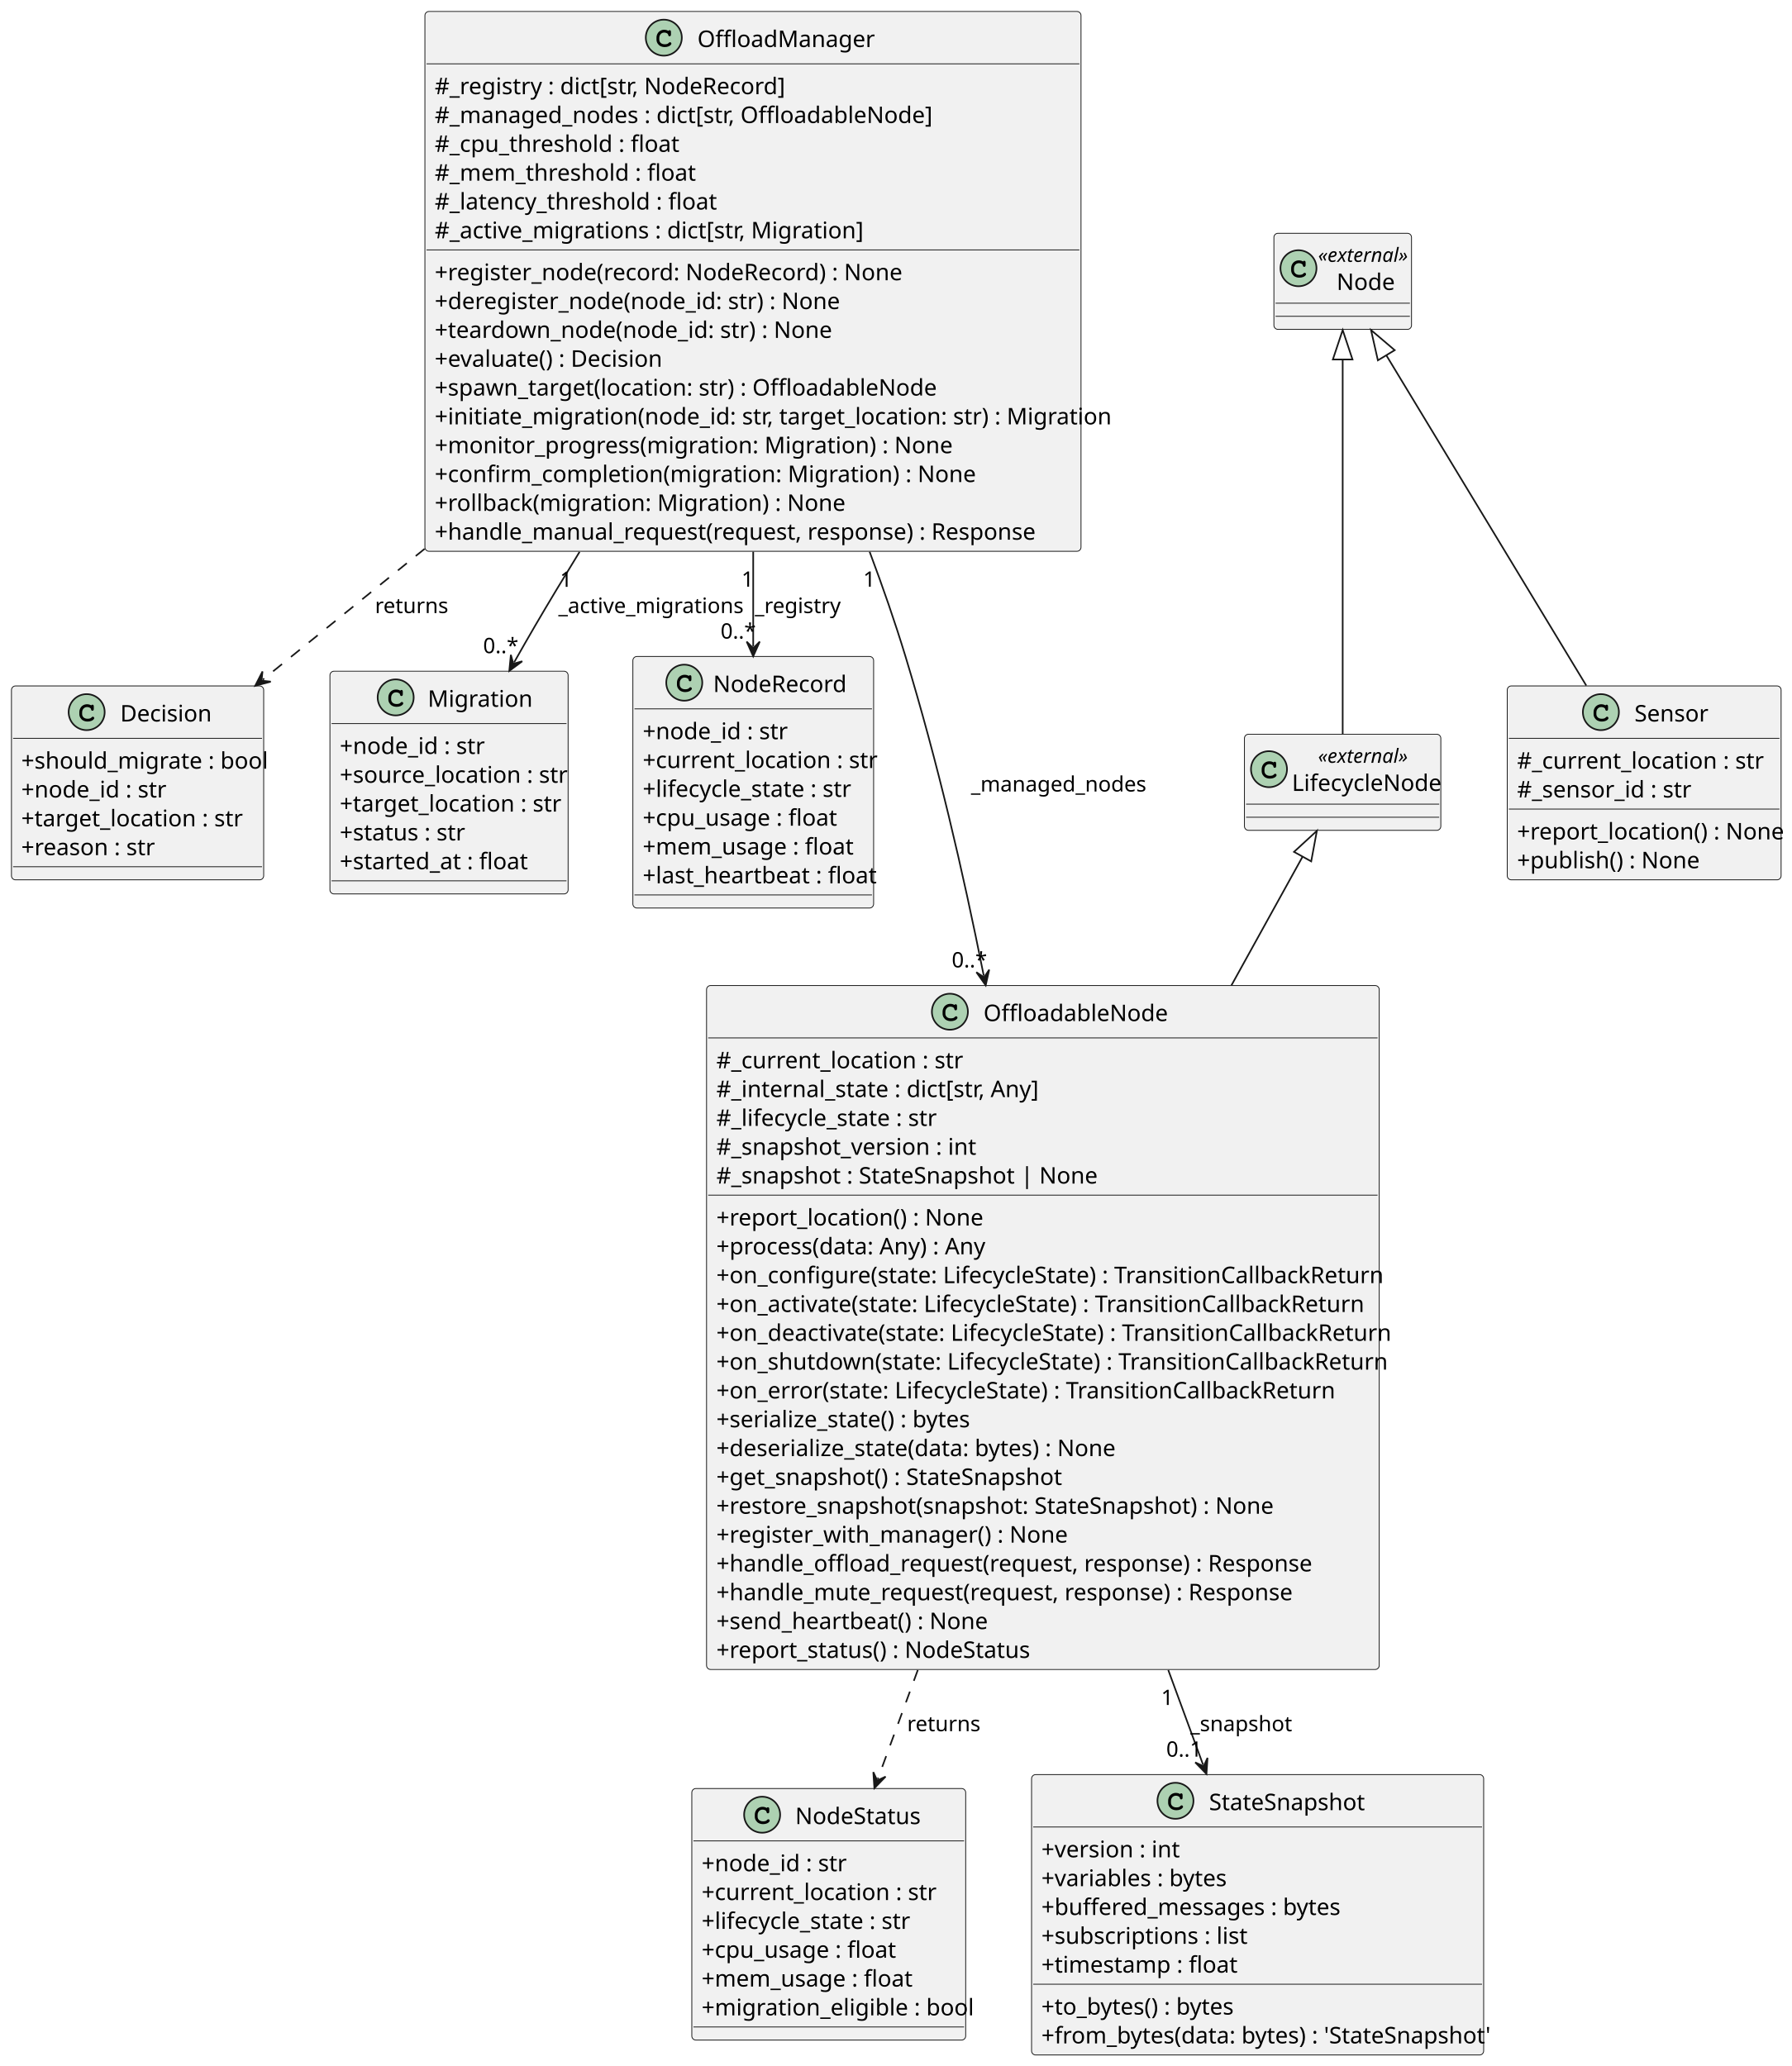
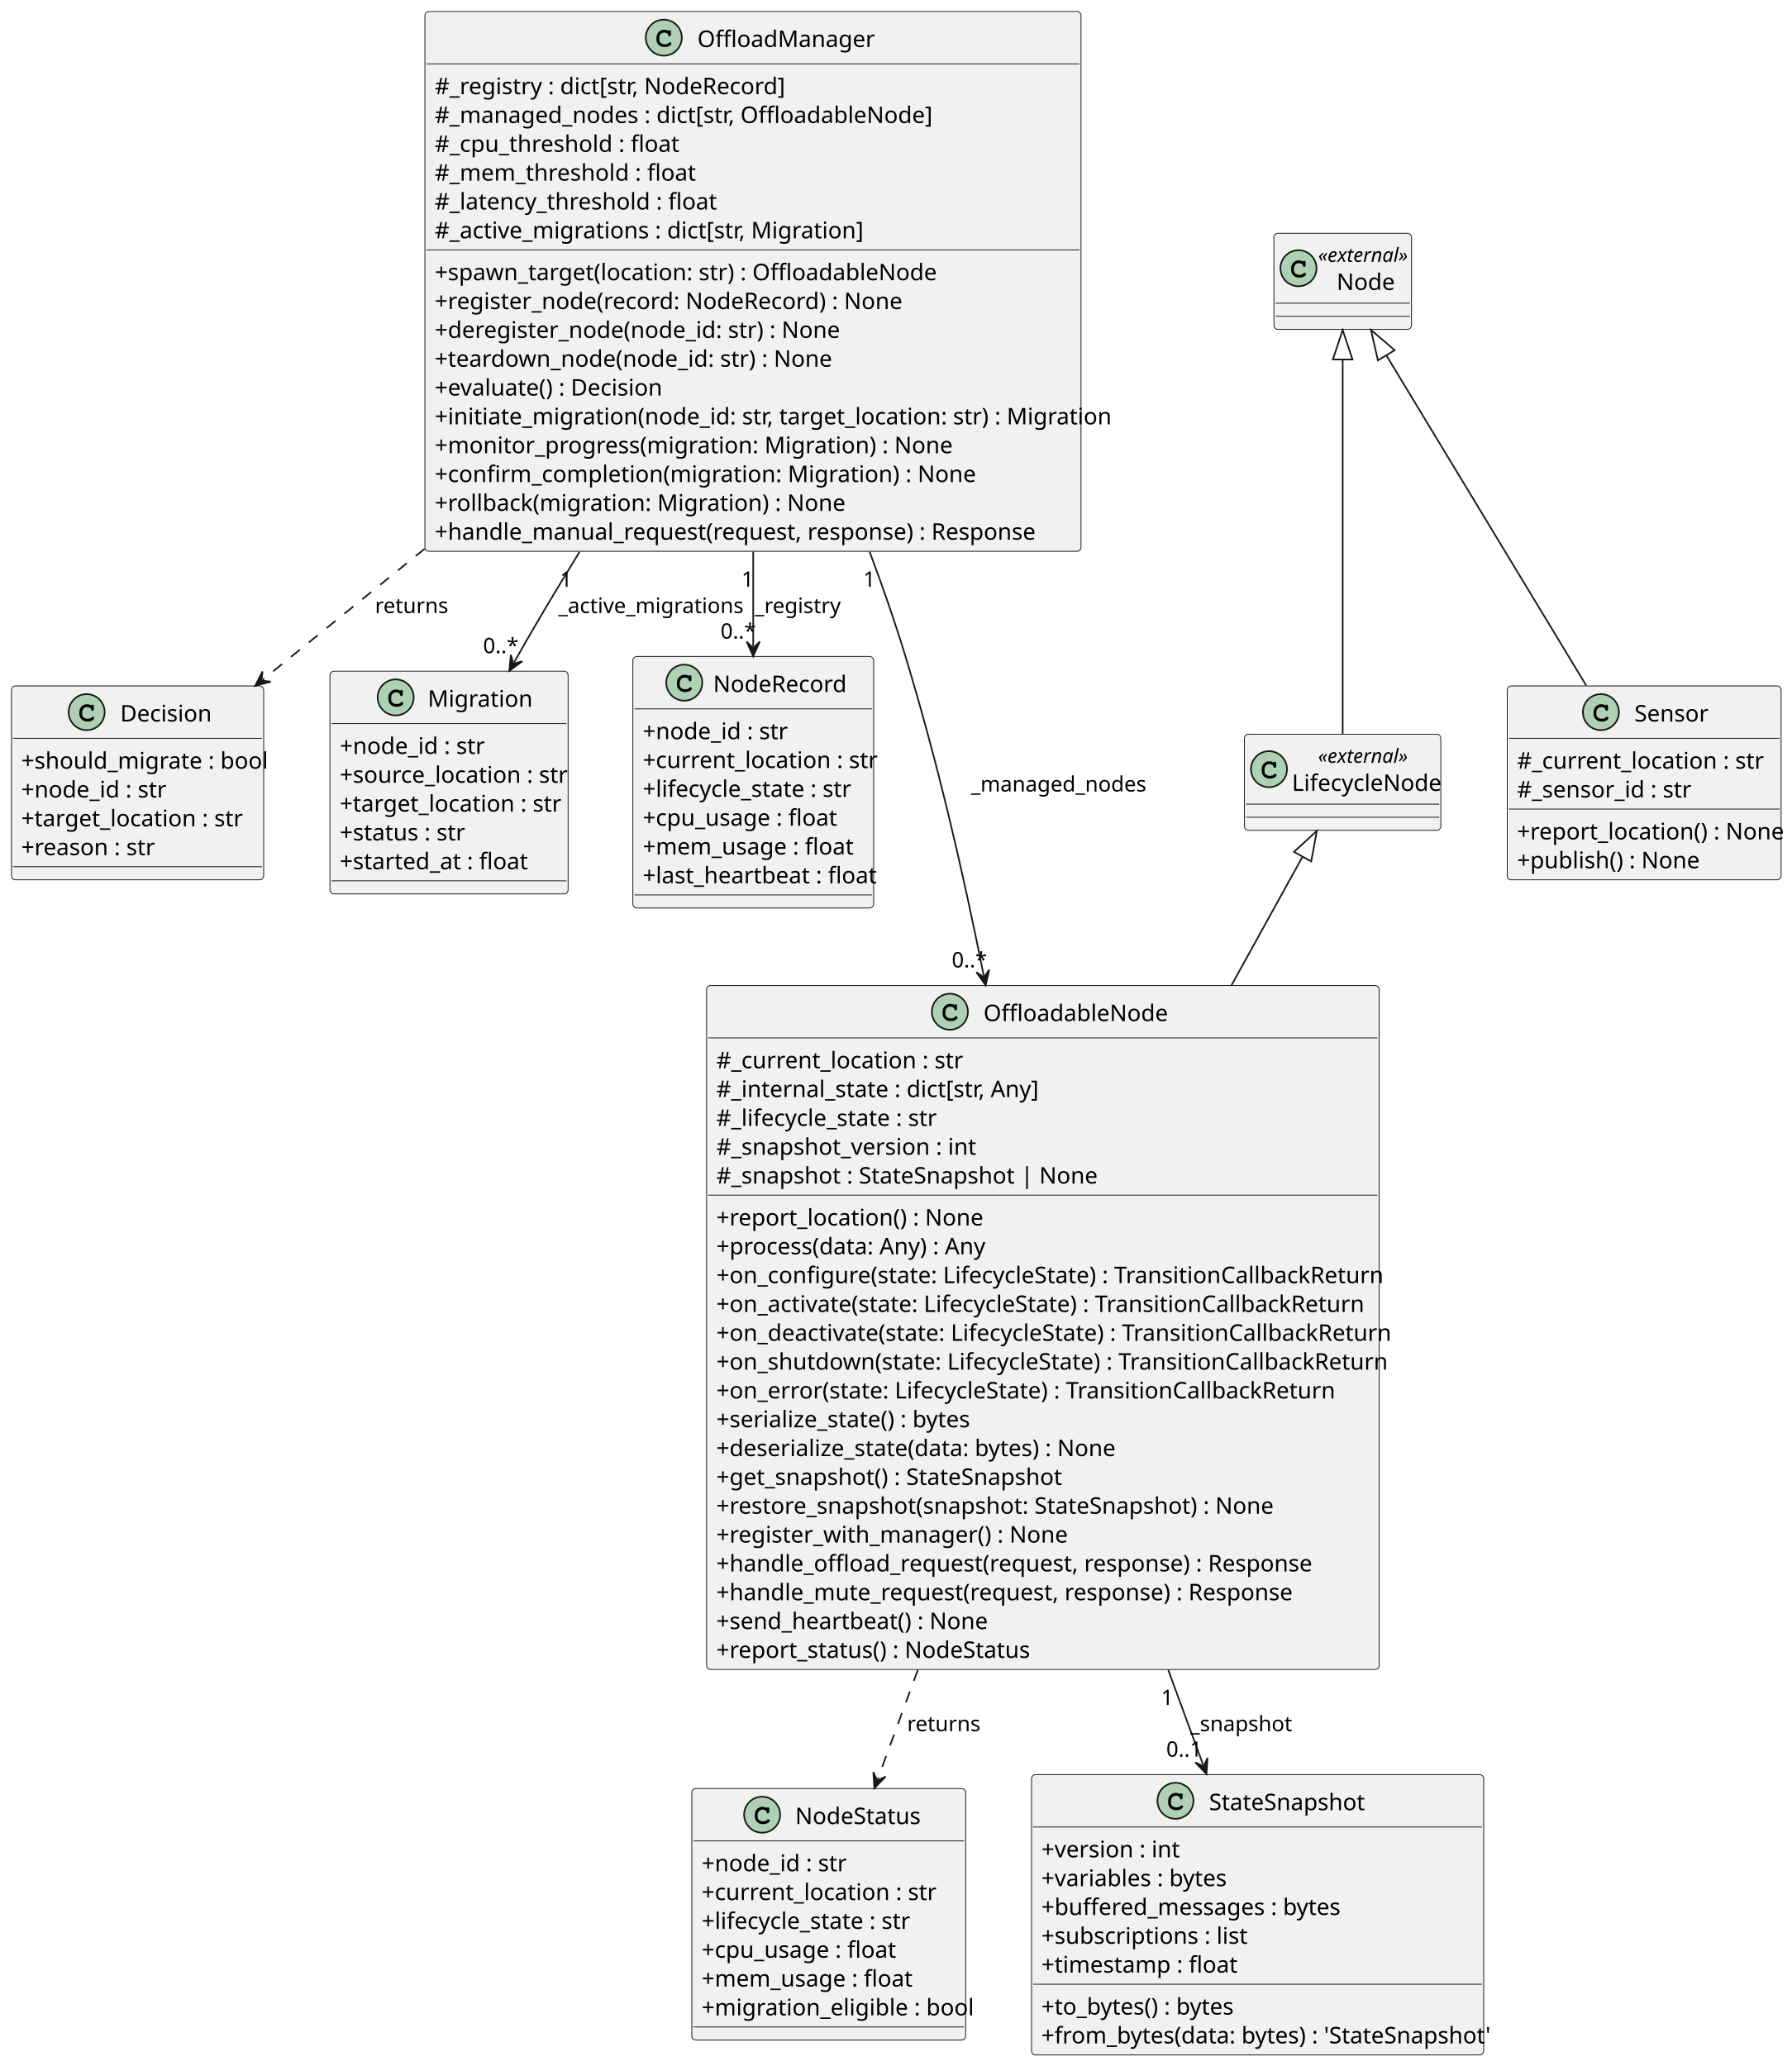
<svg xmlns="http://www.w3.org/2000/svg" contentStyleType="text/css" height="1262px" preserveAspectRatio="none" style="width:1094px;height:1262px;background:#FFFFFF;" version="1.1" viewBox="0 0 1094 1262" width="1094px" zoomAndPan="magnify">
  <defs />
  <g>
    <g id="elem_rclpy.node.Node">
      <rect codeLine="12" fill="#F1F1F1" height="58.703" id="rclpy.node.Node" rx="2.5" ry="2.5" style="stroke:#181818;stroke-width:0.5;" width="84.039" x="778" y="142.5" />
      <ellipse cx="793" cy="163.852" fill="#ADD1B2" rx="11" ry="11" style="stroke:#181818;stroke-width:1.0;" />
      <path d="M795.766,159.727 Q795.922,159.508 796.109,159.398 Q796.297,159.289 796.516,159.289 Q796.891,159.289 797.125,159.547 Q797.359,159.805 797.359,160.414 L797.359,161.867 Q797.359,162.477 797.125,162.742 Q796.891,163.008 796.516,163.008 Q796.172,163.008 795.969,162.805 Q795.766,162.617 795.656,162.102 Q795.609,161.742 795.422,161.555 Q795.094,161.18 794.484,160.961 Q793.875,160.742 793.25,160.742 Q792.484,160.742 791.852,161.07 Q791.219,161.398 790.727,162.148 Q790.234,162.898 790.234,163.93 L790.234,165.023 Q790.234,166.258 791.125,167.078 Q792.016,167.898 793.609,167.898 Q794.547,167.898 795.203,167.648 Q795.594,167.492 796.016,167.055 Q796.281,166.789 796.43,166.711 Q796.578,166.633 796.781,166.633 Q797.109,166.633 797.367,166.891 Q797.625,167.148 797.625,167.492 Q797.625,167.836 797.281,168.242 Q796.781,168.82 795.984,169.148 Q794.906,169.602 793.609,169.602 Q792.094,169.602 790.891,168.977 Q789.906,168.477 789.219,167.406 Q788.531,166.336 788.531,165.055 L788.531,163.898 Q788.531,162.57 789.148,161.422 Q789.766,160.273 790.859,159.656 Q791.953,159.039 793.188,159.039 Q793.922,159.039 794.57,159.203 Q795.219,159.367 795.766,159.727 Z " fill="#000000" />
      <text fill="#000000" font-family="sans-serif" font-size="12" font-style="italic" lengthAdjust="spacing" textLength="56.039" x="805" y="159.957">«external»</text>
      <text fill="#000000" font-family="sans-serif" font-size="14" lengthAdjust="spacing" textLength="33.469" x="816.285" y="177.127">Node</text>
      <line style="stroke:#181818;stroke-width:0.5;" x1="779" x2="861.039" y1="185.203" y2="185.203" />
      <line style="stroke:#181818;stroke-width:0.5;" x1="779" x2="861.039" y1="193.203" y2="193.203" />
    </g>
    <g id="elem_rclpy.lifecycle.LifecycleNode">
      <rect codeLine="13" fill="#F1F1F1" height="58.703" id="rclpy.lifecycle.LifecycleNode" rx="2.5" ry="2.5" style="stroke:#181818;stroke-width:0.5;" width="119.938" x="760" y="448.5" />
      <ellipse cx="775" cy="469.852" fill="#ADD1B2" rx="11" ry="11" style="stroke:#181818;stroke-width:1.0;" />
      <path d="M777.766,465.727 Q777.922,465.508 778.109,465.398 Q778.297,465.289 778.516,465.289 Q778.891,465.289 779.125,465.547 Q779.359,465.805 779.359,466.414 L779.359,467.867 Q779.359,468.477 779.125,468.742 Q778.891,469.008 778.516,469.008 Q778.172,469.008 777.969,468.805 Q777.766,468.617 777.656,468.102 Q777.609,467.742 777.422,467.555 Q777.094,467.18 776.484,466.961 Q775.875,466.742 775.25,466.742 Q774.484,466.742 773.852,467.07 Q773.219,467.398 772.727,468.148 Q772.234,468.898 772.234,469.93 L772.234,471.023 Q772.234,472.258 773.125,473.078 Q774.016,473.898 775.609,473.898 Q776.547,473.898 777.203,473.648 Q777.594,473.492 778.016,473.055 Q778.281,472.789 778.43,472.711 Q778.578,472.633 778.781,472.633 Q779.109,472.633 779.367,472.891 Q779.625,473.148 779.625,473.492 Q779.625,473.836 779.281,474.242 Q778.781,474.82 777.984,475.148 Q776.906,475.602 775.609,475.602 Q774.094,475.602 772.891,474.977 Q771.906,474.477 771.219,473.406 Q770.531,472.336 770.531,471.055 L770.531,469.898 Q770.531,468.57 771.148,467.422 Q771.766,466.273 772.859,465.656 Q773.953,465.039 775.188,465.039 Q775.922,465.039 776.57,465.203 Q777.219,465.367 777.766,465.727 Z " fill="#000000" />
      <text fill="#000000" font-family="sans-serif" font-size="12" font-style="italic" lengthAdjust="spacing" textLength="56.039" x="804.949" y="465.957">«external»</text>
      <text fill="#000000" font-family="sans-serif" font-size="14" lengthAdjust="spacing" textLength="87.938" x="789" y="483.127">LifecycleNode</text>
      <line style="stroke:#181818;stroke-width:0.5;" x1="761" x2="878.938" y1="491.203" y2="491.203" />
      <line style="stroke:#181818;stroke-width:0.5;" x1="761" x2="878.938" y1="499.203" y2="499.203" />
    </g>
    <g id="elem_task_offloading.sensor.Sensor">
      <rect codeLine="14" fill="#F1F1F1" height="118.438" id="task_offloading.sensor.Sensor" rx="2.5" ry="2.5" style="stroke:#181818;stroke-width:0.5;" width="167.251" x="920.5" y="419" />
      <ellipse cx="977.696" cy="435" fill="#ADD1B2" rx="11" ry="11" style="stroke:#181818;stroke-width:1.0;" />
      <path d="M980.462,430.875 Q980.618,430.656 980.806,430.547 Q980.993,430.438 981.212,430.438 Q981.587,430.438 981.821,430.695 Q982.056,430.953 982.056,431.562 L982.056,433.016 Q982.056,433.625 981.821,433.891 Q981.587,434.156 981.212,434.156 Q980.868,434.156 980.665,433.953 Q980.462,433.766 980.352,433.25 Q980.306,432.891 980.118,432.703 Q979.79,432.328 979.181,432.109 Q978.571,431.891 977.946,431.891 Q977.181,431.891 976.548,432.219 Q975.915,432.547 975.423,433.297 Q974.931,434.047 974.931,435.078 L974.931,436.172 Q974.931,437.406 975.821,438.227 Q976.712,439.047 978.306,439.047 Q979.243,439.047 979.899,438.797 Q980.29,438.641 980.712,438.203 Q980.977,437.938 981.126,437.859 Q981.274,437.781 981.477,437.781 Q981.806,437.781 982.063,438.039 Q982.321,438.297 982.321,438.641 Q982.321,438.984 981.977,439.391 Q981.477,439.969 980.681,440.297 Q979.602,440.75 978.306,440.75 Q976.79,440.75 975.587,440.125 Q974.602,439.625 973.915,438.555 Q973.227,437.484 973.227,436.203 L973.227,435.047 Q973.227,433.719 973.845,432.57 Q974.462,431.422 975.556,430.805 Q976.649,430.188 977.884,430.188 Q978.618,430.188 979.267,430.352 Q979.915,430.516 980.462,430.875 Z " fill="#000000" />
      <text fill="#000000" font-family="sans-serif" font-size="14" lengthAdjust="spacing" textLength="44.358" x="998.196" y="440.728">Sensor</text>
      <line style="stroke:#181818;stroke-width:0.5;" x1="921.5" x2="1086.751" y1="451" y2="451" />
      <text fill="#000000" font-family="sans-serif" font-size="14" lengthAdjust="spacing" textLength="142.406" x="926.5" y="469.533">#_current_location : str</text>
      <text fill="#000000" font-family="sans-serif" font-size="14" lengthAdjust="spacing" textLength="103.496" x="926.5" y="487.143">#_sensor_id : str</text>
      <line style="stroke:#181818;stroke-width:0.5;" x1="921.5" x2="1086.751" y1="494.219" y2="494.219" />
      <text fill="#000000" font-family="sans-serif" font-size="14" lengthAdjust="spacing" textLength="155.251" x="926.5" y="512.752">+report_location() : None</text>
      <text fill="#000000" font-family="sans-serif" font-size="14" lengthAdjust="spacing" textLength="107.003" x="926.5" y="530.361">+publish() : None</text>
    </g>
    <g id="elem_task_offloading.value_types.Decision">
      <rect codeLine="21" fill="#F1F1F1" height="118.438" id="task_offloading.value_types.Decision" rx="2.5" ry="2.5" style="stroke:#181818;stroke-width:0.5;" width="154.037" x="7" y="419" />
      <ellipse cx="52.924" cy="435" fill="#ADD1B2" rx="11" ry="11" style="stroke:#181818;stroke-width:1.0;" />
      <path d="M55.69,430.875 Q55.846,430.656 56.033,430.547 Q56.221,430.438 56.44,430.438 Q56.815,430.438 57.049,430.695 Q57.283,430.953 57.283,431.562 L57.283,433.016 Q57.283,433.625 57.049,433.891 Q56.815,434.156 56.44,434.156 Q56.096,434.156 55.893,433.953 Q55.69,433.766 55.58,433.25 Q55.533,432.891 55.346,432.703 Q55.018,432.328 54.408,432.109 Q53.799,431.891 53.174,431.891 Q52.408,431.891 51.775,432.219 Q51.143,432.547 50.65,433.297 Q50.158,434.047 50.158,435.078 L50.158,436.172 Q50.158,437.406 51.049,438.227 Q51.94,439.047 53.533,439.047 Q54.471,439.047 55.127,438.797 Q55.518,438.641 55.94,438.203 Q56.205,437.938 56.353,437.859 Q56.502,437.781 56.705,437.781 Q57.033,437.781 57.291,438.039 Q57.549,438.297 57.549,438.641 Q57.549,438.984 57.205,439.391 Q56.705,439.969 55.908,440.297 Q54.83,440.75 53.533,440.75 Q52.018,440.75 50.815,440.125 Q49.83,439.625 49.143,438.555 Q48.455,437.484 48.455,436.203 L48.455,435.047 Q48.455,433.719 49.072,432.57 Q49.69,431.422 50.783,430.805 Q51.877,430.188 53.111,430.188 Q53.846,430.188 54.494,430.352 Q55.143,430.516 55.69,430.875 Z " fill="#000000" />
      <text fill="#000000" font-family="sans-serif" font-size="14" lengthAdjust="spacing" textLength="53.69" x="73.424" y="440.728">Decision</text>
      <line style="stroke:#181818;stroke-width:0.5;" x1="8" x2="160.037" y1="451" y2="451" />
      <text fill="#000000" font-family="sans-serif" font-size="14" lengthAdjust="spacing" textLength="142.037" x="13" y="469.533">+should_migrate : bool</text>
      <text fill="#000000" font-family="sans-serif" font-size="14" lengthAdjust="spacing" textLength="85.224" x="13" y="487.143">+node_id : str</text>
      <text fill="#000000" font-family="sans-serif" font-size="14" lengthAdjust="spacing" textLength="127.237" x="13" y="504.752">+target_location : str</text>
      <text fill="#000000" font-family="sans-serif" font-size="14" lengthAdjust="spacing" textLength="78.203" x="13" y="522.361">+reason : str</text>
      <line style="stroke:#181818;stroke-width:0.5;" x1="8" x2="160.037" y1="529.438" y2="529.438" />
    </g>
    <g id="elem_task_offloading.value_types.Migration">
      <rect codeLine="27" fill="#F1F1F1" height="136.047" id="task_offloading.value_types.Migration" rx="2.5" ry="2.5" style="stroke:#181818;stroke-width:0.5;" width="145.458" x="201.5" y="410" />
      <ellipse cx="241.645" cy="426" fill="#ADD1B2" rx="11" ry="11" style="stroke:#181818;stroke-width:1.0;" />
      <path d="M244.411,421.875 Q244.567,421.656 244.755,421.547 Q244.942,421.438 245.161,421.438 Q245.536,421.438 245.77,421.695 Q246.005,421.953 246.005,422.562 L246.005,424.016 Q246.005,424.625 245.77,424.891 Q245.536,425.156 245.161,425.156 Q244.817,425.156 244.614,424.953 Q244.411,424.766 244.302,424.25 Q244.255,423.891 244.067,423.703 Q243.739,423.328 243.13,423.109 Q242.52,422.891 241.895,422.891 Q241.13,422.891 240.497,423.219 Q239.864,423.547 239.372,424.297 Q238.88,425.047 238.88,426.078 L238.88,427.172 Q238.88,428.406 239.77,429.227 Q240.661,430.047 242.255,430.047 Q243.192,430.047 243.849,429.797 Q244.239,429.641 244.661,429.203 Q244.927,428.938 245.075,428.859 Q245.224,428.781 245.427,428.781 Q245.755,428.781 246.013,429.039 Q246.27,429.297 246.27,429.641 Q246.27,429.984 245.927,430.391 Q245.427,430.969 244.63,431.297 Q243.552,431.75 242.255,431.75 Q240.739,431.75 239.536,431.125 Q238.552,430.625 237.864,429.555 Q237.177,428.484 237.177,427.203 L237.177,426.047 Q237.177,424.719 237.794,423.57 Q238.411,422.422 239.505,421.805 Q240.599,421.188 241.833,421.188 Q242.567,421.188 243.216,421.352 Q243.864,421.516 244.411,421.875 Z " fill="#000000" />
      <text fill="#000000" font-family="sans-serif" font-size="14" lengthAdjust="spacing" textLength="57.579" x="261.233" y="431.728">Migration</text>
      <line style="stroke:#181818;stroke-width:0.5;" x1="202.5" x2="345.958" y1="442" y2="442" />
      <text fill="#000000" font-family="sans-serif" font-size="14" lengthAdjust="spacing" textLength="85.224" x="207.5" y="460.533">+node_id : str</text>
      <text fill="#000000" font-family="sans-serif" font-size="14" lengthAdjust="spacing" textLength="133.458" x="207.5" y="478.143">+source_location : str</text>
      <text fill="#000000" font-family="sans-serif" font-size="14" lengthAdjust="spacing" textLength="127.237" x="207.5" y="495.752">+target_location : str</text>
      <text fill="#000000" font-family="sans-serif" font-size="14" lengthAdjust="spacing" textLength="72.748" x="207.5" y="513.361">+status : str</text>
      <text fill="#000000" font-family="sans-serif" font-size="14" lengthAdjust="spacing" textLength="108.568" x="207.5" y="530.971">+started_at : float</text>
      <line style="stroke:#181818;stroke-width:0.5;" x1="202.5" x2="345.958" y1="538.047" y2="538.047" />
    </g>
    <g id="elem_task_offloading.value_types.NodeRecord">
      <rect codeLine="34" fill="#F1F1F1" height="153.656" id="task_offloading.value_types.NodeRecord" rx="2.5" ry="2.5" style="stroke:#181818;stroke-width:0.5;" width="147.037" x="386.5" y="401" />
      <ellipse cx="417.897" cy="417" fill="#ADD1B2" rx="11" ry="11" style="stroke:#181818;stroke-width:1.0;" />
      <path d="M420.663,412.875 Q420.819,412.656 421.006,412.547 Q421.194,412.438 421.413,412.438 Q421.788,412.438 422.022,412.695 Q422.256,412.953 422.256,413.562 L422.256,415.016 Q422.256,415.625 422.022,415.891 Q421.788,416.156 421.413,416.156 Q421.069,416.156 420.866,415.953 Q420.663,415.766 420.553,415.25 Q420.506,414.891 420.319,414.703 Q419.991,414.328 419.381,414.109 Q418.772,413.891 418.147,413.891 Q417.381,413.891 416.748,414.219 Q416.116,414.547 415.623,415.297 Q415.131,416.047 415.131,417.078 L415.131,418.172 Q415.131,419.406 416.022,420.227 Q416.913,421.047 418.506,421.047 Q419.444,421.047 420.1,420.797 Q420.491,420.641 420.913,420.203 Q421.178,419.938 421.327,419.859 Q421.475,419.781 421.678,419.781 Q422.006,419.781 422.264,420.039 Q422.522,420.297 422.522,420.641 Q422.522,420.984 422.178,421.391 Q421.678,421.969 420.881,422.297 Q419.803,422.75 418.506,422.75 Q416.991,422.75 415.788,422.125 Q414.803,421.625 414.116,420.555 Q413.428,419.484 413.428,418.203 L413.428,417.047 Q413.428,415.719 414.045,414.57 Q414.663,413.422 415.756,412.805 Q416.85,412.188 418.084,412.188 Q418.819,412.188 419.467,412.352 Q420.116,412.516 420.663,412.875 Z " fill="#000000" />
      <text fill="#000000" font-family="sans-serif" font-size="14" lengthAdjust="spacing" textLength="78.6" x="435.541" y="422.728">NodeRecord</text>
      <line style="stroke:#181818;stroke-width:0.5;" x1="387.5" x2="532.537" y1="433" y2="433" />
      <text fill="#000000" font-family="sans-serif" font-size="14" lengthAdjust="spacing" textLength="85.224" x="392.5" y="451.533">+node_id : str</text>
      <text fill="#000000" font-family="sans-serif" font-size="14" lengthAdjust="spacing" textLength="135.01" x="392.5" y="469.143">+current_location : str</text>
      <text fill="#000000" font-family="sans-serif" font-size="14" lengthAdjust="spacing" textLength="123.327" x="392.5" y="486.752">+lifecycle_state : str</text>
      <text fill="#000000" font-family="sans-serif" font-size="14" lengthAdjust="spacing" textLength="114.81" x="392.5" y="504.361">+cpu_usage : float</text>
      <text fill="#000000" font-family="sans-serif" font-size="14" lengthAdjust="spacing" textLength="123.348" x="392.5" y="521.971">+mem_usage : float</text>
      <text fill="#000000" font-family="sans-serif" font-size="14" lengthAdjust="spacing" textLength="135.037" x="392.5" y="539.58">+last_heartbeat : float</text>
      <line style="stroke:#181818;stroke-width:0.5;" x1="387.5" x2="532.537" y1="546.656" y2="546.656" />
    </g>
    <g id="elem_task_offloading.value_types.NodeStatus">
      <rect codeLine="42" fill="#F1F1F1" height="153.656" id="task_offloading.value_types.NodeStatus" rx="2.5" ry="2.5" style="stroke:#181818;stroke-width:0.5;" width="167.265" x="422.5" y="1092.5" />
      <ellipse cx="465.448" cy="1108.5" fill="#ADD1B2" rx="11" ry="11" style="stroke:#181818;stroke-width:1.0;" />
      <path d="M468.214,1104.375 Q468.37,1104.156 468.557,1104.047 Q468.745,1103.938 468.964,1103.938 Q469.339,1103.938 469.573,1104.195 Q469.807,1104.453 469.807,1105.062 L469.807,1106.516 Q469.807,1107.125 469.573,1107.391 Q469.339,1107.656 468.964,1107.656 Q468.62,1107.656 468.417,1107.453 Q468.214,1107.266 468.104,1106.75 Q468.057,1106.391 467.87,1106.203 Q467.542,1105.828 466.932,1105.609 Q466.323,1105.391 465.698,1105.391 Q464.932,1105.391 464.3,1105.719 Q463.667,1106.047 463.175,1106.797 Q462.682,1107.547 462.682,1108.578 L462.682,1109.672 Q462.682,1110.906 463.573,1111.727 Q464.464,1112.547 466.057,1112.547 Q466.995,1112.547 467.651,1112.297 Q468.042,1112.141 468.464,1111.703 Q468.729,1111.438 468.878,1111.359 Q469.026,1111.281 469.229,1111.281 Q469.557,1111.281 469.815,1111.539 Q470.073,1111.797 470.073,1112.141 Q470.073,1112.484 469.729,1112.891 Q469.229,1113.469 468.432,1113.797 Q467.354,1114.25 466.057,1114.25 Q464.542,1114.25 463.339,1113.625 Q462.354,1113.125 461.667,1112.055 Q460.979,1110.984 460.979,1109.703 L460.979,1108.547 Q460.979,1107.219 461.596,1106.07 Q462.214,1104.922 463.307,1104.305 Q464.401,1103.688 465.635,1103.688 Q466.37,1103.688 467.018,1103.852 Q467.667,1104.016 468.214,1104.375 Z " fill="#000000" />
      <text fill="#000000" font-family="sans-serif" font-size="14" lengthAdjust="spacing" textLength="73.158" x="485.659" y="1114.228">NodeStatus</text>
      <line style="stroke:#181818;stroke-width:0.5;" x1="423.5" x2="588.765" y1="1124.5" y2="1124.5" />
      <text fill="#000000" font-family="sans-serif" font-size="14" lengthAdjust="spacing" textLength="85.224" x="428.5" y="1143.033">+node_id : str</text>
      <text fill="#000000" font-family="sans-serif" font-size="14" lengthAdjust="spacing" textLength="135.01" x="428.5" y="1160.643">+current_location : str</text>
      <text fill="#000000" font-family="sans-serif" font-size="14" lengthAdjust="spacing" textLength="123.327" x="428.5" y="1178.252">+lifecycle_state : str</text>
      <text fill="#000000" font-family="sans-serif" font-size="14" lengthAdjust="spacing" textLength="114.81" x="428.5" y="1195.861">+cpu_usage : float</text>
      <text fill="#000000" font-family="sans-serif" font-size="14" lengthAdjust="spacing" textLength="123.348" x="428.5" y="1213.471">+mem_usage : float</text>
      <text fill="#000000" font-family="sans-serif" font-size="14" lengthAdjust="spacing" textLength="155.265" x="428.5" y="1231.08">+migration_eligible : bool</text>
      <line style="stroke:#181818;stroke-width:0.5;" x1="423.5" x2="588.765" y1="1238.156" y2="1238.156" />
    </g>
    <g id="elem_task_offloading.value_types.StateSnapshot">
      <rect codeLine="50" fill="#F1F1F1" height="171.266" id="task_offloading.value_types.StateSnapshot" rx="2.5" ry="2.5" style="stroke:#181818;stroke-width:0.5;" width="276.1" x="630" y="1084" />
      <ellipse cx="717.876" cy="1100" fill="#ADD1B2" rx="11" ry="11" style="stroke:#181818;stroke-width:1.0;" />
      <path d="M720.642,1095.875 Q720.798,1095.656 720.985,1095.547 Q721.173,1095.438 721.392,1095.438 Q721.767,1095.438 722.001,1095.695 Q722.235,1095.953 722.235,1096.562 L722.235,1098.016 Q722.235,1098.625 722.001,1098.891 Q721.767,1099.156 721.392,1099.156 Q721.048,1099.156 720.845,1098.953 Q720.642,1098.766 720.532,1098.25 Q720.485,1097.891 720.298,1097.703 Q719.97,1097.328 719.36,1097.109 Q718.751,1096.891 718.126,1096.891 Q717.36,1096.891 716.727,1097.219 Q716.095,1097.547 715.602,1098.297 Q715.11,1099.047 715.11,1100.078 L715.11,1101.172 Q715.11,1102.406 716.001,1103.227 Q716.892,1104.047 718.485,1104.047 Q719.423,1104.047 720.079,1103.797 Q720.47,1103.641 720.892,1103.203 Q721.157,1102.938 721.306,1102.859 Q721.454,1102.781 721.657,1102.781 Q721.985,1102.781 722.243,1103.039 Q722.501,1103.297 722.501,1103.641 Q722.501,1103.984 722.157,1104.391 Q721.657,1104.969 720.86,1105.297 Q719.782,1105.75 718.485,1105.75 Q716.97,1105.75 715.767,1105.125 Q714.782,1104.625 714.095,1103.555 Q713.407,1102.484 713.407,1101.203 L713.407,1100.047 Q713.407,1098.719 714.024,1097.57 Q714.642,1096.422 715.735,1095.805 Q716.829,1095.188 718.063,1095.188 Q718.798,1095.188 719.446,1095.352 Q720.095,1095.516 720.642,1095.875 Z " fill="#000000" />
      <text fill="#000000" font-family="sans-serif" font-size="14" lengthAdjust="spacing" textLength="91.848" x="738.376" y="1105.728">StateSnapshot</text>
      <line style="stroke:#181818;stroke-width:0.5;" x1="631" x2="905.1" y1="1116" y2="1116" />
      <text fill="#000000" font-family="sans-serif" font-size="14" lengthAdjust="spacing" textLength="79.762" x="636" y="1134.533">+version : int</text>
      <text fill="#000000" font-family="sans-serif" font-size="14" lengthAdjust="spacing" textLength="109.334" x="636" y="1152.143">+variables : bytes</text>
      <text fill="#000000" font-family="sans-serif" font-size="14" lengthAdjust="spacing" textLength="176.272" x="636" y="1169.752">+buffered_messages : bytes</text>
      <text fill="#000000" font-family="sans-serif" font-size="14" lengthAdjust="spacing" textLength="118.658" x="636" y="1187.361">+subscriptions : list</text>
      <text fill="#000000" font-family="sans-serif" font-size="14" lengthAdjust="spacing" textLength="110.879" x="636" y="1204.971">+timestamp : float</text>
      <line style="stroke:#181818;stroke-width:0.5;" x1="631" x2="905.1" y1="1212.047" y2="1212.047" />
      <text fill="#000000" font-family="sans-serif" font-size="14" lengthAdjust="spacing" textLength="115.555" x="636" y="1230.58">+to_bytes() : bytes</text>
      <text fill="#000000" font-family="sans-serif" font-size="14" lengthAdjust="spacing" textLength="264.1" x="636" y="1248.189">+from_bytes(data: bytes) : 'StateSnapshot'</text>
    </g>
    <g id="elem_task_offloading.offload_manager.OffloadManager">
      <rect codeLine="59" fill="#F1F1F1" height="329.75" id="task_offloading.offload_manager.OffloadManager" rx="2.5" ry="2.5" style="stroke:#181818;stroke-width:0.5;" width="400.691" x="259.5" y="7" />
      <ellipse cx="405.399" cy="23" fill="#ADD1B2" rx="11" ry="11" style="stroke:#181818;stroke-width:1.0;" />
      <path d="M408.165,18.875 Q408.321,18.656 408.509,18.547 Q408.696,18.438 408.915,18.438 Q409.29,18.438 409.524,18.695 Q409.759,18.953 409.759,19.562 L409.759,21.016 Q409.759,21.625 409.524,21.891 Q409.29,22.156 408.915,22.156 Q408.571,22.156 408.368,21.953 Q408.165,21.766 408.056,21.25 Q408.009,20.891 407.821,20.703 Q407.493,20.328 406.884,20.109 Q406.274,19.891 405.649,19.891 Q404.884,19.891 404.251,20.219 Q403.618,20.547 403.126,21.297 Q402.634,22.047 402.634,23.078 L402.634,24.172 Q402.634,25.406 403.524,26.227 Q404.415,27.047 406.009,27.047 Q406.946,27.047 407.603,26.797 Q407.993,26.641 408.415,26.203 Q408.681,25.938 408.829,25.859 Q408.978,25.781 409.181,25.781 Q409.509,25.781 409.767,26.039 Q410.024,26.297 410.024,26.641 Q410.024,26.984 409.681,27.391 Q409.181,27.969 408.384,28.297 Q407.306,28.75 406.009,28.75 Q404.493,28.75 403.29,28.125 Q402.306,27.625 401.618,26.555 Q400.931,25.484 400.931,24.203 L400.931,23.047 Q400.931,21.719 401.548,20.57 Q402.165,19.422 403.259,18.805 Q404.353,18.188 405.587,18.188 Q406.321,18.188 406.97,18.352 Q407.618,18.516 408.165,18.875 Z " fill="#000000" />
      <text fill="#000000" font-family="sans-serif" font-size="14" lengthAdjust="spacing" textLength="100.393" x="425.899" y="28.729">OffloadManager</text>
      <line style="stroke:#181818;stroke-width:0.5;" x1="260.5" x2="659.191" y1="39" y2="39" />
      <text fill="#000000" font-family="sans-serif" font-size="14" lengthAdjust="spacing" textLength="204.634" x="265.5" y="57.533">#_registry : dict[str, NodeRecord]</text>
      <text fill="#000000" font-family="sans-serif" font-size="14" lengthAdjust="spacing" textLength="289.522" x="265.5" y="75.143">#_managed_nodes : dict[str, OffloadableNode]</text>
      <text fill="#000000" font-family="sans-serif" font-size="14" lengthAdjust="spacing" textLength="141.654" x="265.5" y="92.752">#_cpu_threshold : float</text>
      <text fill="#000000" font-family="sans-serif" font-size="14" lengthAdjust="spacing" textLength="150.192" x="265.5" y="110.361">#_mem_threshold : float</text>
      <text fill="#000000" font-family="sans-serif" font-size="14" lengthAdjust="spacing" textLength="163.44" x="265.5" y="127.971">#_latency_threshold : float</text>
      <text fill="#000000" font-family="sans-serif" font-size="14" lengthAdjust="spacing" textLength="246.654" x="265.5" y="145.58">#_active_migrations : dict[str, Migration]</text>
      <line style="stroke:#181818;stroke-width:0.5;" x1="260.5" x2="659.191" y1="152.656" y2="152.656" />
-       <text fill="#000000" font-family="sans-serif" font-size="14" lengthAdjust="spacing" textLength="274.312" x="265.5" y="171.19">+register_node(record: NodeRecord) : None</text>
-       <text fill="#000000" font-family="sans-serif" font-size="14" lengthAdjust="spacing" textLength="236.981" x="265.5" y="188.799">+deregister_node(node_id: str) : None</text>
-       <text fill="#000000" font-family="sans-serif" font-size="14" lengthAdjust="spacing" textLength="232.319" x="265.5" y="206.408">+teardown_node(node_id: str) : None</text>
-       <text fill="#000000" font-family="sans-serif" font-size="14" lengthAdjust="spacing" textLength="135.789" x="265.5" y="224.018">+evaluate() : Decision</text>
-       <text fill="#000000" font-family="sans-serif" font-size="14" lengthAdjust="spacing" textLength="289.885" x="265.5" y="241.627">+spawn_target(location: str) : OffloadableNode</text>
+       <text fill="#000000" font-family="sans-serif" font-size="14" lengthAdjust="spacing" textLength="289.885" x="265.5" y="171.19">+spawn_target(location: str) : OffloadableNode</text>
+       <text fill="#000000" font-family="sans-serif" font-size="14" lengthAdjust="spacing" textLength="274.312" x="265.5" y="188.799">+register_node(record: NodeRecord) : None</text>
+       <text fill="#000000" font-family="sans-serif" font-size="14" lengthAdjust="spacing" textLength="236.981" x="265.5" y="206.408">+deregister_node(node_id: str) : None</text>
+       <text fill="#000000" font-family="sans-serif" font-size="14" lengthAdjust="spacing" textLength="232.319" x="265.5" y="224.018">+teardown_node(node_id: str) : None</text>
+       <text fill="#000000" font-family="sans-serif" font-size="14" lengthAdjust="spacing" textLength="135.789" x="265.5" y="241.627">+evaluate() : Decision</text>
      <text fill="#000000" font-family="sans-serif" font-size="14" lengthAdjust="spacing" textLength="388.691" x="265.5" y="259.236">+initiate_migration(node_id: str, target_location: str) : Migration</text>
      <text fill="#000000" font-family="sans-serif" font-size="14" lengthAdjust="spacing" textLength="294.513" x="265.5" y="276.846">+monitor_progress(migration: Migration) : None</text>
      <text fill="#000000" font-family="sans-serif" font-size="14" lengthAdjust="spacing" textLength="306.961" x="265.5" y="294.455">+confirm_completion(migration: Migration) : None</text>
      <text fill="#000000" font-family="sans-serif" font-size="14" lengthAdjust="spacing" textLength="233.816" x="265.5" y="312.065">+rollback(migration: Migration) : None</text>
      <text fill="#000000" font-family="sans-serif" font-size="14" lengthAdjust="spacing" textLength="354.505" x="265.5" y="329.674">+handle_manual_request(request, response) : Response</text>
    </g>
    <g id="elem_task_offloading.offloadable_node.OffloadableNode">
      <rect codeLine="77" fill="#F1F1F1" height="417.797" id="task_offloading.offloadable_node.OffloadableNode" rx="2.5" ry="2.5" style="stroke:#181818;stroke-width:0.5;" width="410.815" x="431.5" y="602" />
      <ellipse cx="580.12" cy="618" fill="#ADD1B2" rx="11" ry="11" style="stroke:#181818;stroke-width:1.0;" />
      <path d="M582.886,613.875 Q583.042,613.656 583.23,613.547 Q583.417,613.438 583.636,613.438 Q584.011,613.438 584.245,613.695 Q584.48,613.953 584.48,614.562 L584.48,616.016 Q584.48,616.625 584.245,616.891 Q584.011,617.156 583.636,617.156 Q583.292,617.156 583.089,616.953 Q582.886,616.766 582.776,616.25 Q582.73,615.891 582.542,615.703 Q582.214,615.328 581.605,615.109 Q580.995,614.891 580.37,614.891 Q579.605,614.891 578.972,615.219 Q578.339,615.547 577.847,616.297 Q577.355,617.047 577.355,618.078 L577.355,619.172 Q577.355,620.406 578.245,621.227 Q579.136,622.047 580.73,622.047 Q581.667,622.047 582.323,621.797 Q582.714,621.641 583.136,621.203 Q583.401,620.938 583.55,620.859 Q583.698,620.781 583.901,620.781 Q584.23,620.781 584.487,621.039 Q584.745,621.297 584.745,621.641 Q584.745,621.984 584.401,622.391 Q583.901,622.969 583.105,623.297 Q582.026,623.75 580.73,623.75 Q579.214,623.75 578.011,623.125 Q577.026,622.625 576.339,621.555 Q575.651,620.484 575.651,619.203 L575.651,618.047 Q575.651,616.719 576.269,615.57 Q576.886,614.422 577.98,613.805 Q579.073,613.188 580.308,613.188 Q581.042,613.188 581.69,613.352 Q582.339,613.516 582.886,613.875 Z " fill="#000000" />
      <text fill="#000000" font-family="sans-serif" font-size="14" lengthAdjust="spacing" textLength="105.075" x="600.62" y="623.729">OffloadableNode</text>
      <line style="stroke:#181818;stroke-width:0.5;" x1="432.5" x2="841.315" y1="634" y2="634" />
      <text fill="#000000" font-family="sans-serif" font-size="14" lengthAdjust="spacing" textLength="142.406" x="437.5" y="652.533">#_current_location : str</text>
      <text fill="#000000" font-family="sans-serif" font-size="14" lengthAdjust="spacing" textLength="188.316" x="437.5" y="670.143">#_internal_state : dict[str, Any]</text>
      <text fill="#000000" font-family="sans-serif" font-size="14" lengthAdjust="spacing" textLength="130.724" x="437.5" y="687.752">#_lifecycle_state : str</text>
      <text fill="#000000" font-family="sans-serif" font-size="14" lengthAdjust="spacing" textLength="151.765" x="437.5" y="705.361">#_snapshot_version : int</text>
      <text fill="#000000" font-family="sans-serif" font-size="14" lengthAdjust="spacing" textLength="220.794" x="437.5" y="722.971">#_snapshot : StateSnapshot | None</text>
      <line style="stroke:#181818;stroke-width:0.5;" x1="432.5" x2="841.315" y1="730.047" y2="730.047" />
      <text fill="#000000" font-family="sans-serif" font-size="14" lengthAdjust="spacing" textLength="155.251" x="437.5" y="748.58">+report_location() : None</text>
      <text fill="#000000" font-family="sans-serif" font-size="14" lengthAdjust="spacing" textLength="161.465" x="437.5" y="766.189">+process(data: Any) : Any</text>
      <text fill="#000000" font-family="sans-serif" font-size="14" lengthAdjust="spacing" textLength="392.588" x="437.5" y="783.799">+on_configure(state: LifecycleState) : TransitionCallbackReturn</text>
      <text fill="#000000" font-family="sans-serif" font-size="14" lengthAdjust="spacing" textLength="383.243" x="437.5" y="801.408">+on_activate(state: LifecycleState) : TransitionCallbackReturn</text>
      <text fill="#000000" font-family="sans-serif" font-size="14" lengthAdjust="spacing" textLength="398.815" x="437.5" y="819.018">+on_deactivate(state: LifecycleState) : TransitionCallbackReturn</text>
      <text fill="#000000" font-family="sans-serif" font-size="14" lengthAdjust="spacing" textLength="394.926" x="437.5" y="836.627">+on_shutdown(state: LifecycleState) : TransitionCallbackReturn</text>
      <text fill="#000000" font-family="sans-serif" font-size="14" lengthAdjust="spacing" textLength="364.554" x="437.5" y="854.236">+on_error(state: LifecycleState) : TransitionCallbackReturn</text>
      <text fill="#000000" font-family="sans-serif" font-size="14" lengthAdjust="spacing" textLength="152.12" x="437.5" y="871.846">+serialize_state() : bytes</text>
      <text fill="#000000" font-family="sans-serif" font-size="14" lengthAdjust="spacing" textLength="236.189" x="437.5" y="889.455">+deserialize_state(data: bytes) : None</text>
      <text fill="#000000" font-family="sans-serif" font-size="14" lengthAdjust="spacing" textLength="205.085" x="437.5" y="907.064">+get_snapshot() : StateSnapshot</text>
      <text fill="#000000" font-family="sans-serif" font-size="14" lengthAdjust="spacing" textLength="327.264" x="437.5" y="924.674">+restore_snapshot(snapshot: StateSnapshot) : None</text>
      <text fill="#000000" font-family="sans-serif" font-size="14" lengthAdjust="spacing" textLength="205.044" x="437.5" y="942.283">+register_with_manager() : None</text>
      <text fill="#000000" font-family="sans-serif" font-size="14" lengthAdjust="spacing" textLength="350.622" x="437.5" y="959.893">+handle_offload_request(request, response) : Response</text>
      <text fill="#000000" font-family="sans-serif" font-size="14" lengthAdjust="spacing" textLength="339.712" x="437.5" y="977.502">+handle_mute_request(request, response) : Response</text>
      <text fill="#000000" font-family="sans-serif" font-size="14" lengthAdjust="spacing" textLength="159.94" x="437.5" y="995.111">+send_heartbeat() : None</text>
      <text fill="#000000" font-family="sans-serif" font-size="14" lengthAdjust="spacing" textLength="184.037" x="437.5" y="1012.721">+report_status() : NodeStatus</text>
    </g>
    <g id="link_rclpy.node.Node_rclpy.lifecycle.LifecycleNode">
      <path codeLine="102" d="M820,219.6 C820,277.54 820,390.19 820,448.25 " fill="none" id="rclpy.node.Node-backto-rclpy.lifecycle.LifecycleNode" style="stroke:#181818;stroke-width:1.0;" />
      <polygon fill="none" points="820,201.6,814,219.6,826,219.6,820,201.6" style="stroke:#181818;stroke-width:1.0;" />
    </g>
    <g id="link_rclpy.node.Node_task_offloading.sensor.Sensor">
      <path codeLine="103" d="M846.631,216.999 C876.601,266.509 929.39,353.73 968.76,418.77 " fill="none" id="rclpy.node.Node-backto-task_offloading.sensor.Sensor" style="stroke:#181818;stroke-width:1.0;" />
      <polygon fill="none" points="837.31,201.6,841.498,220.106,851.764,213.892,837.31,201.6" style="stroke:#181818;stroke-width:1.0;" />
    </g>
    <g id="link_rclpy.lifecycle.LifecycleNode_task_offloading.offloadable_node.OffloadableNode">
      <path codeLine="104" d="M795.526,523.26 C782.906,546.07 772.67,564.6 752.01,601.98 " fill="none" id="rclpy.lifecycle.LifecycleNode-backto-task_offloading.offloadable_node.OffloadableNode" style="stroke:#181818;stroke-width:1.0;" />
      <polygon fill="none" points="804.24,507.51,790.276,520.355,800.776,526.165,804.24,507.51" style="stroke:#181818;stroke-width:1.0;" />
    </g>
    <g id="link_task_offloading.offload_manager.OffloadManager_task_offloading.offloadable_node.OffloadableNode">
      <path codeLine="107" d="M531.09,337.02 C539.09,358.33 546.63,380.04 553,401 C572.57,465.42 587.824,531.046 600.804,596.016 " fill="none" id="task_offloading.offload_manager.OffloadManager-to-task_offloading.offloadable_node.OffloadableNode" style="stroke:#181818;stroke-width:1.0;" />
      <polygon fill="#181818" points="601.98,601.9,604.139,592.291,601,596.997,596.294,593.858,601.98,601.9" style="stroke:#181818;stroke-width:1.0;" />
      <text fill="#000000" font-family="sans-serif" font-size="13" lengthAdjust="spacing" textLength="104.089" x="593" y="483.495">_managed_nodes</text>
      <text fill="#000000" font-family="sans-serif" font-size="13" lengthAdjust="spacing" textLength="7.23" x="527.165" y="358.369">1</text>
      <text fill="#000000" font-family="sans-serif" font-size="13" lengthAdjust="spacing" textLength="19.513" x="581.255" y="590.926">0..*</text>
    </g>
    <g id="link_task_offloading.offload_manager.OffloadManager_task_offloading.value_types.Migration">
      <path codeLine="108" d="M353.95,337.11 C349.2,344.82 344.53,352.48 340,360 C330.37,375.98 323.275,388.178 313.995,404.578 " fill="none" id="task_offloading.offload_manager.OffloadManager-to-task_offloading.value_types.Migration" style="stroke:#181818;stroke-width:1.0;" />
      <polygon fill="#181818" points="311.04,409.8,318.954,403.937,313.502,405.448,311.991,399.997,311.04,409.8" style="stroke:#181818;stroke-width:1.0;" />
      <text fill="#000000" font-family="sans-serif" font-size="13" lengthAdjust="spacing" textLength="108.386" x="341" y="374.495">_active_migrations</text>
      <text fill="#000000" font-family="sans-serif" font-size="13" lengthAdjust="spacing" textLength="7.23" x="341.998" y="358.463">1</text>
      <text fill="#000000" font-family="sans-serif" font-size="13" lengthAdjust="spacing" textLength="19.513" x="295.055" y="398.977">0..*</text>
    </g>
    <g id="link_task_offloading.offload_manager.OffloadManager_task_offloading.value_types.NodeRecord">
      <path codeLine="109" d="M460,337.01 C460,359.31 460,375.26 460,394.92 " fill="none" id="task_offloading.offload_manager.OffloadManager-to-task_offloading.value_types.NodeRecord" style="stroke:#181818;stroke-width:1.0;" />
      <polygon fill="#181818" points="460,400.92,464,391.92,460,395.92,456,391.92,460,400.92" style="stroke:#181818;stroke-width:1.0;" />
      <text fill="#000000" font-family="sans-serif" font-size="13" lengthAdjust="spacing" textLength="49.848" x="461" y="374.495">_registry</text>
      <text fill="#000000" font-family="sans-serif" font-size="13" lengthAdjust="spacing" textLength="7.23" x="452.854" y="358.358">1</text>
      <text fill="#000000" font-family="sans-serif" font-size="13" lengthAdjust="spacing" textLength="19.513" x="440.088" y="390.074">0..*</text>
    </g>
    <g id="link_task_offloading.offloadable_node.OffloadableNode_task_offloading.value_types.StateSnapshot">
      <path codeLine="110" d="M713.49,1020.15 C721.67,1042.43 727.549,1058.429 734.739,1077.979 " fill="none" id="task_offloading.offloadable_node.OffloadableNode-to-task_offloading.value_types.StateSnapshot" style="stroke:#181818;stroke-width:1.0;" />
      <polygon fill="#181818" points="736.81,1083.61,737.458,1073.783,735.084,1078.917,729.949,1076.544,736.81,1083.61" style="stroke:#181818;stroke-width:1.0;" />
      <text fill="#000000" font-family="sans-serif" font-size="13" lengthAdjust="spacing" textLength="59.992" x="727" y="1057.495">_snapshot</text>
      <text fill="#000000" font-family="sans-serif" font-size="13" lengthAdjust="spacing" textLength="7.23" x="709.12" y="1041.459">1</text>
      <text fill="#000000" font-family="sans-serif" font-size="13" lengthAdjust="spacing" textLength="21.684" x="712.252" y="1073.04">0..1</text>
    </g>
    <g id="link_task_offloading.offload_manager.OffloadManager_task_offloading.value_types.Decision">
      <path codeLine="113" d="M259.34,335.24 C222.24,365.23 190.465,390.917 160.505,415.147 " fill="none" id="task_offloading.offload_manager.OffloadManager-to-task_offloading.value_types.Decision" style="stroke:#181818;stroke-width:1.0;stroke-dasharray:7.0,7.0;" />
      <polygon fill="#181818" points="155.84,418.92,165.353,416.371,159.728,415.776,160.322,410.15,155.84,418.92" style="stroke:#181818;stroke-width:1.0;" />
      <text fill="#000000" font-family="sans-serif" font-size="13" lengthAdjust="spacing" textLength="40.46" x="229" y="374.495">returns</text>
    </g>
    <g id="link_task_offloading.offloadable_node.OffloadableNode_task_offloading.value_types.NodeStatus">
      <path codeLine="114" d="M560.51,1020.15 C551.09,1045.78 544.061,1064.939 536.071,1086.669 " fill="none" id="task_offloading.offloadable_node.OffloadableNode-to-task_offloading.value_types.NodeStatus" style="stroke:#181818;stroke-width:1.0;stroke-dasharray:7.0,7.0;" />
      <polygon fill="#181818" points="534,1092.3,540.86,1085.233,535.726,1087.607,533.352,1082.473,534,1092.3" style="stroke:#181818;stroke-width:1.0;" />
      <text fill="#000000" font-family="sans-serif" font-size="13" lengthAdjust="spacing" textLength="40.46" x="554" y="1057.495">returns</text>
    </g>
  </g>
</svg>
